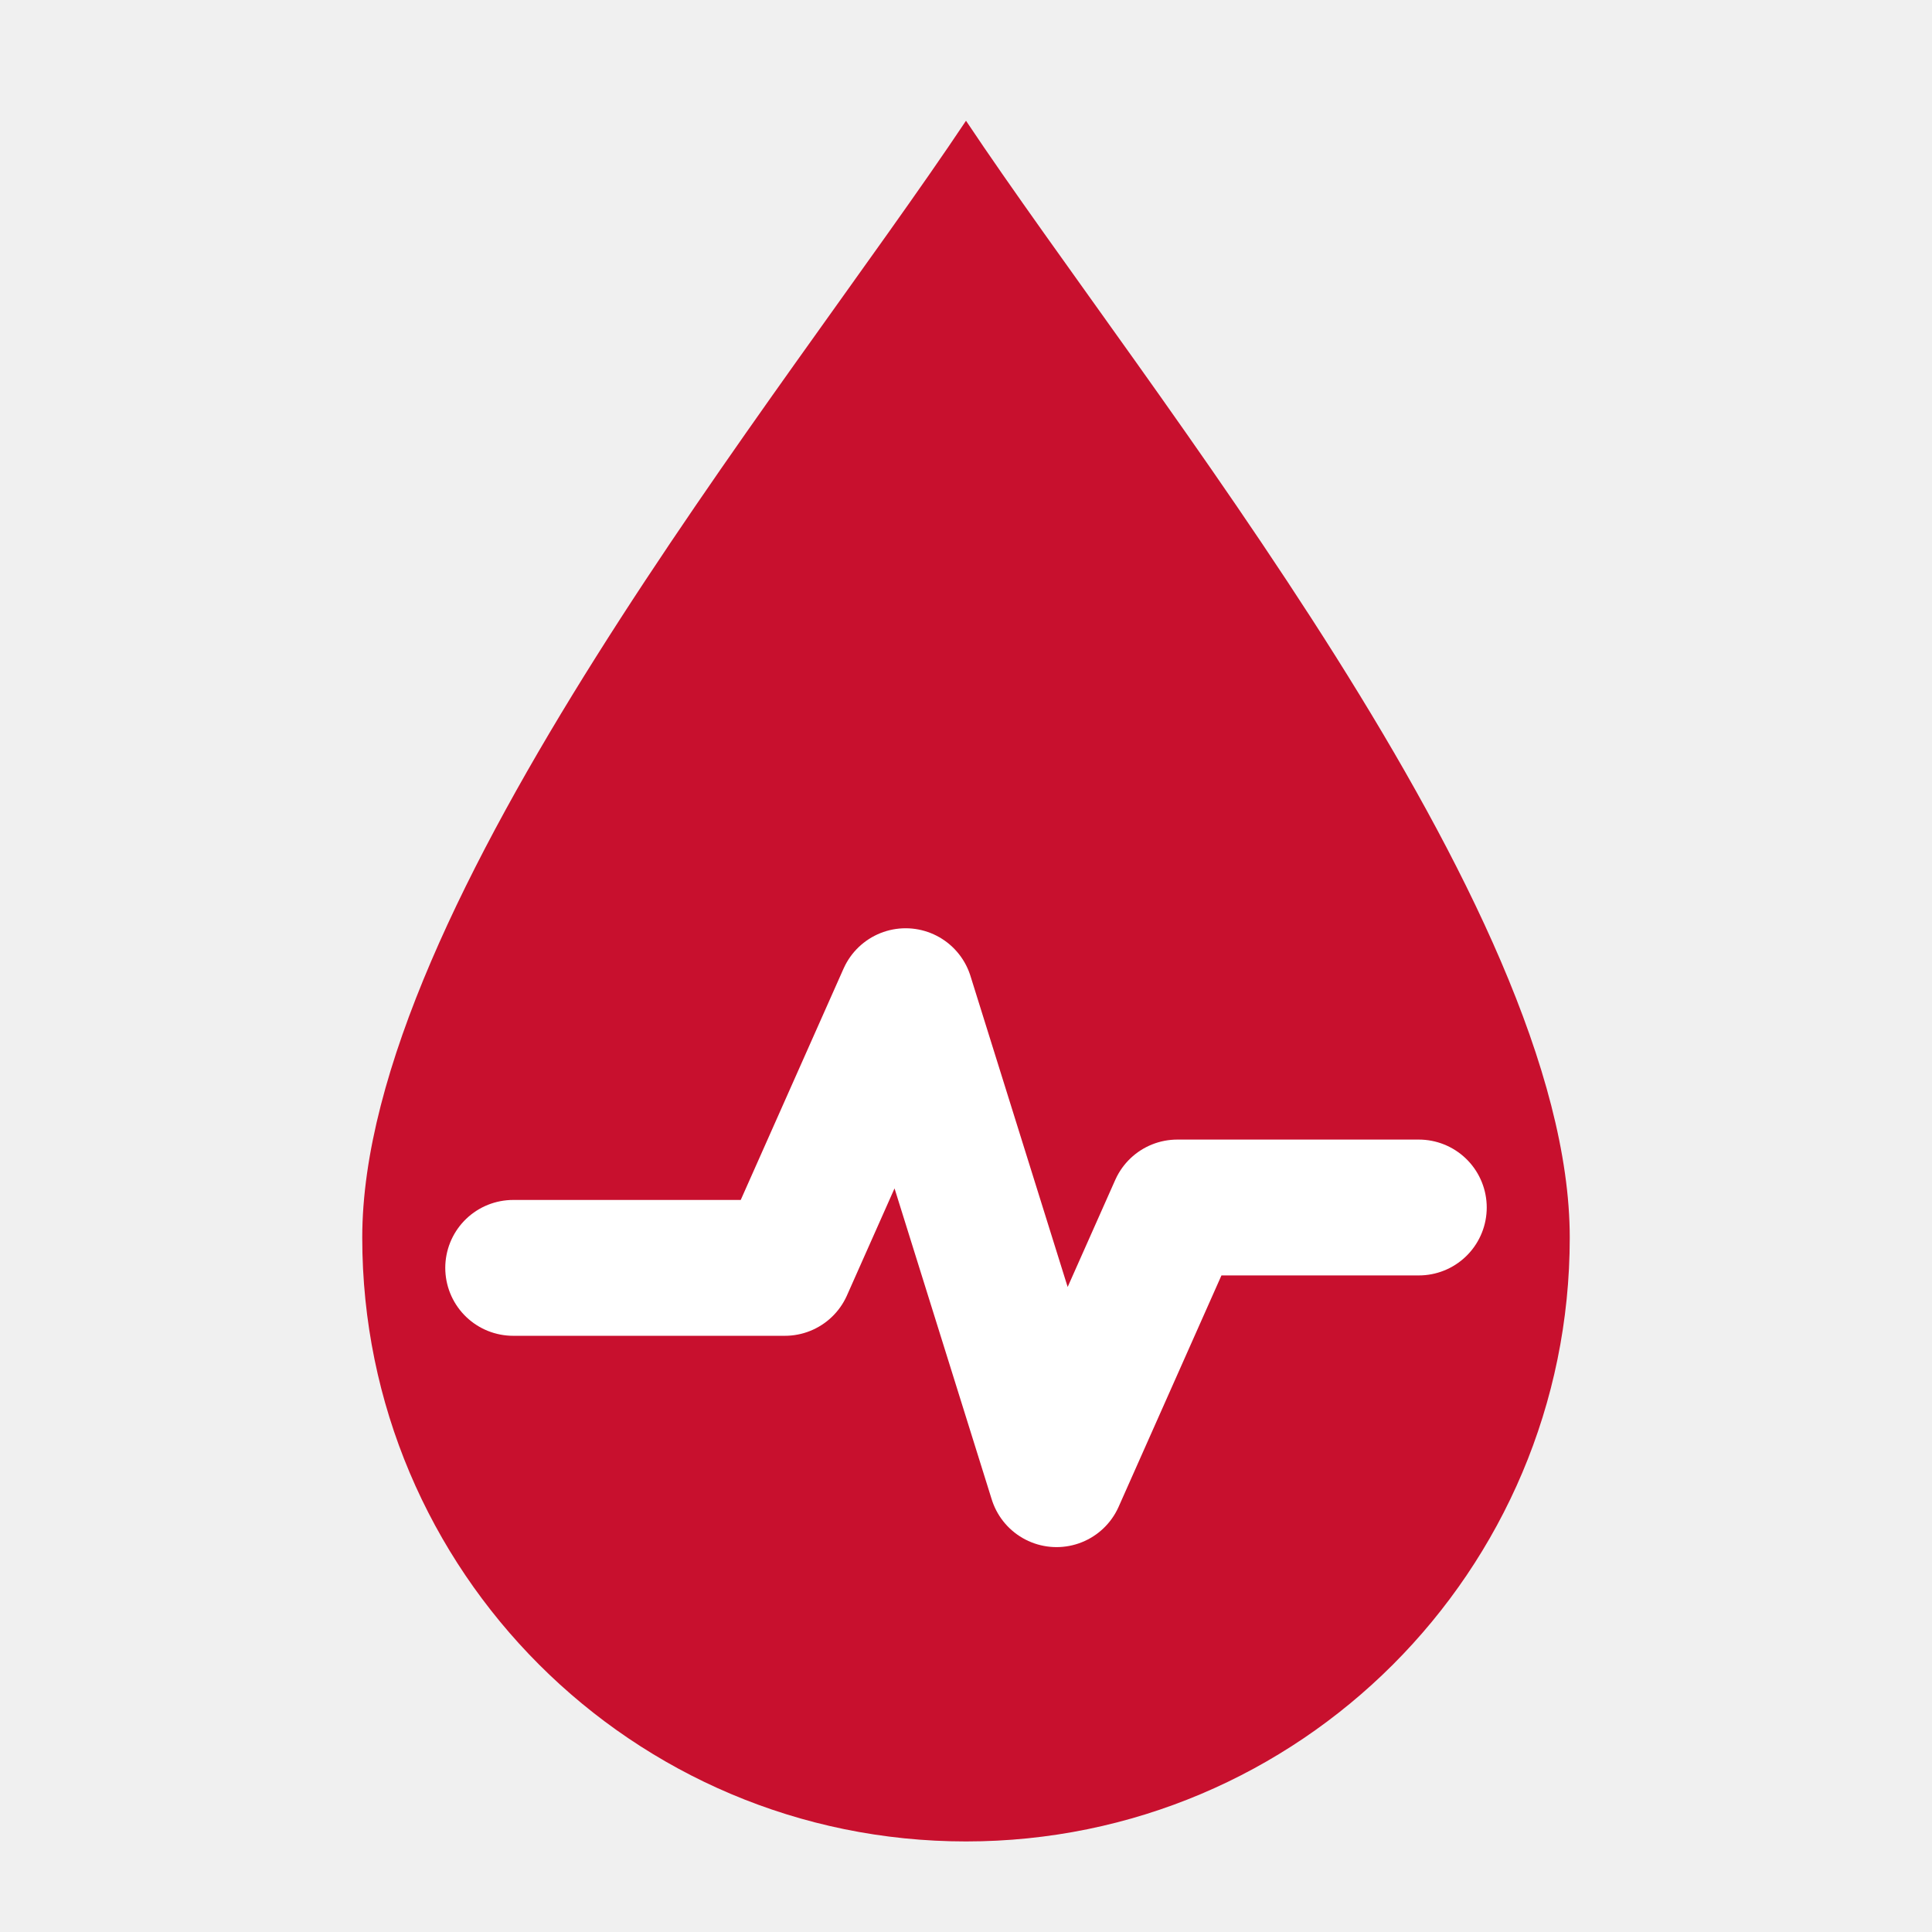
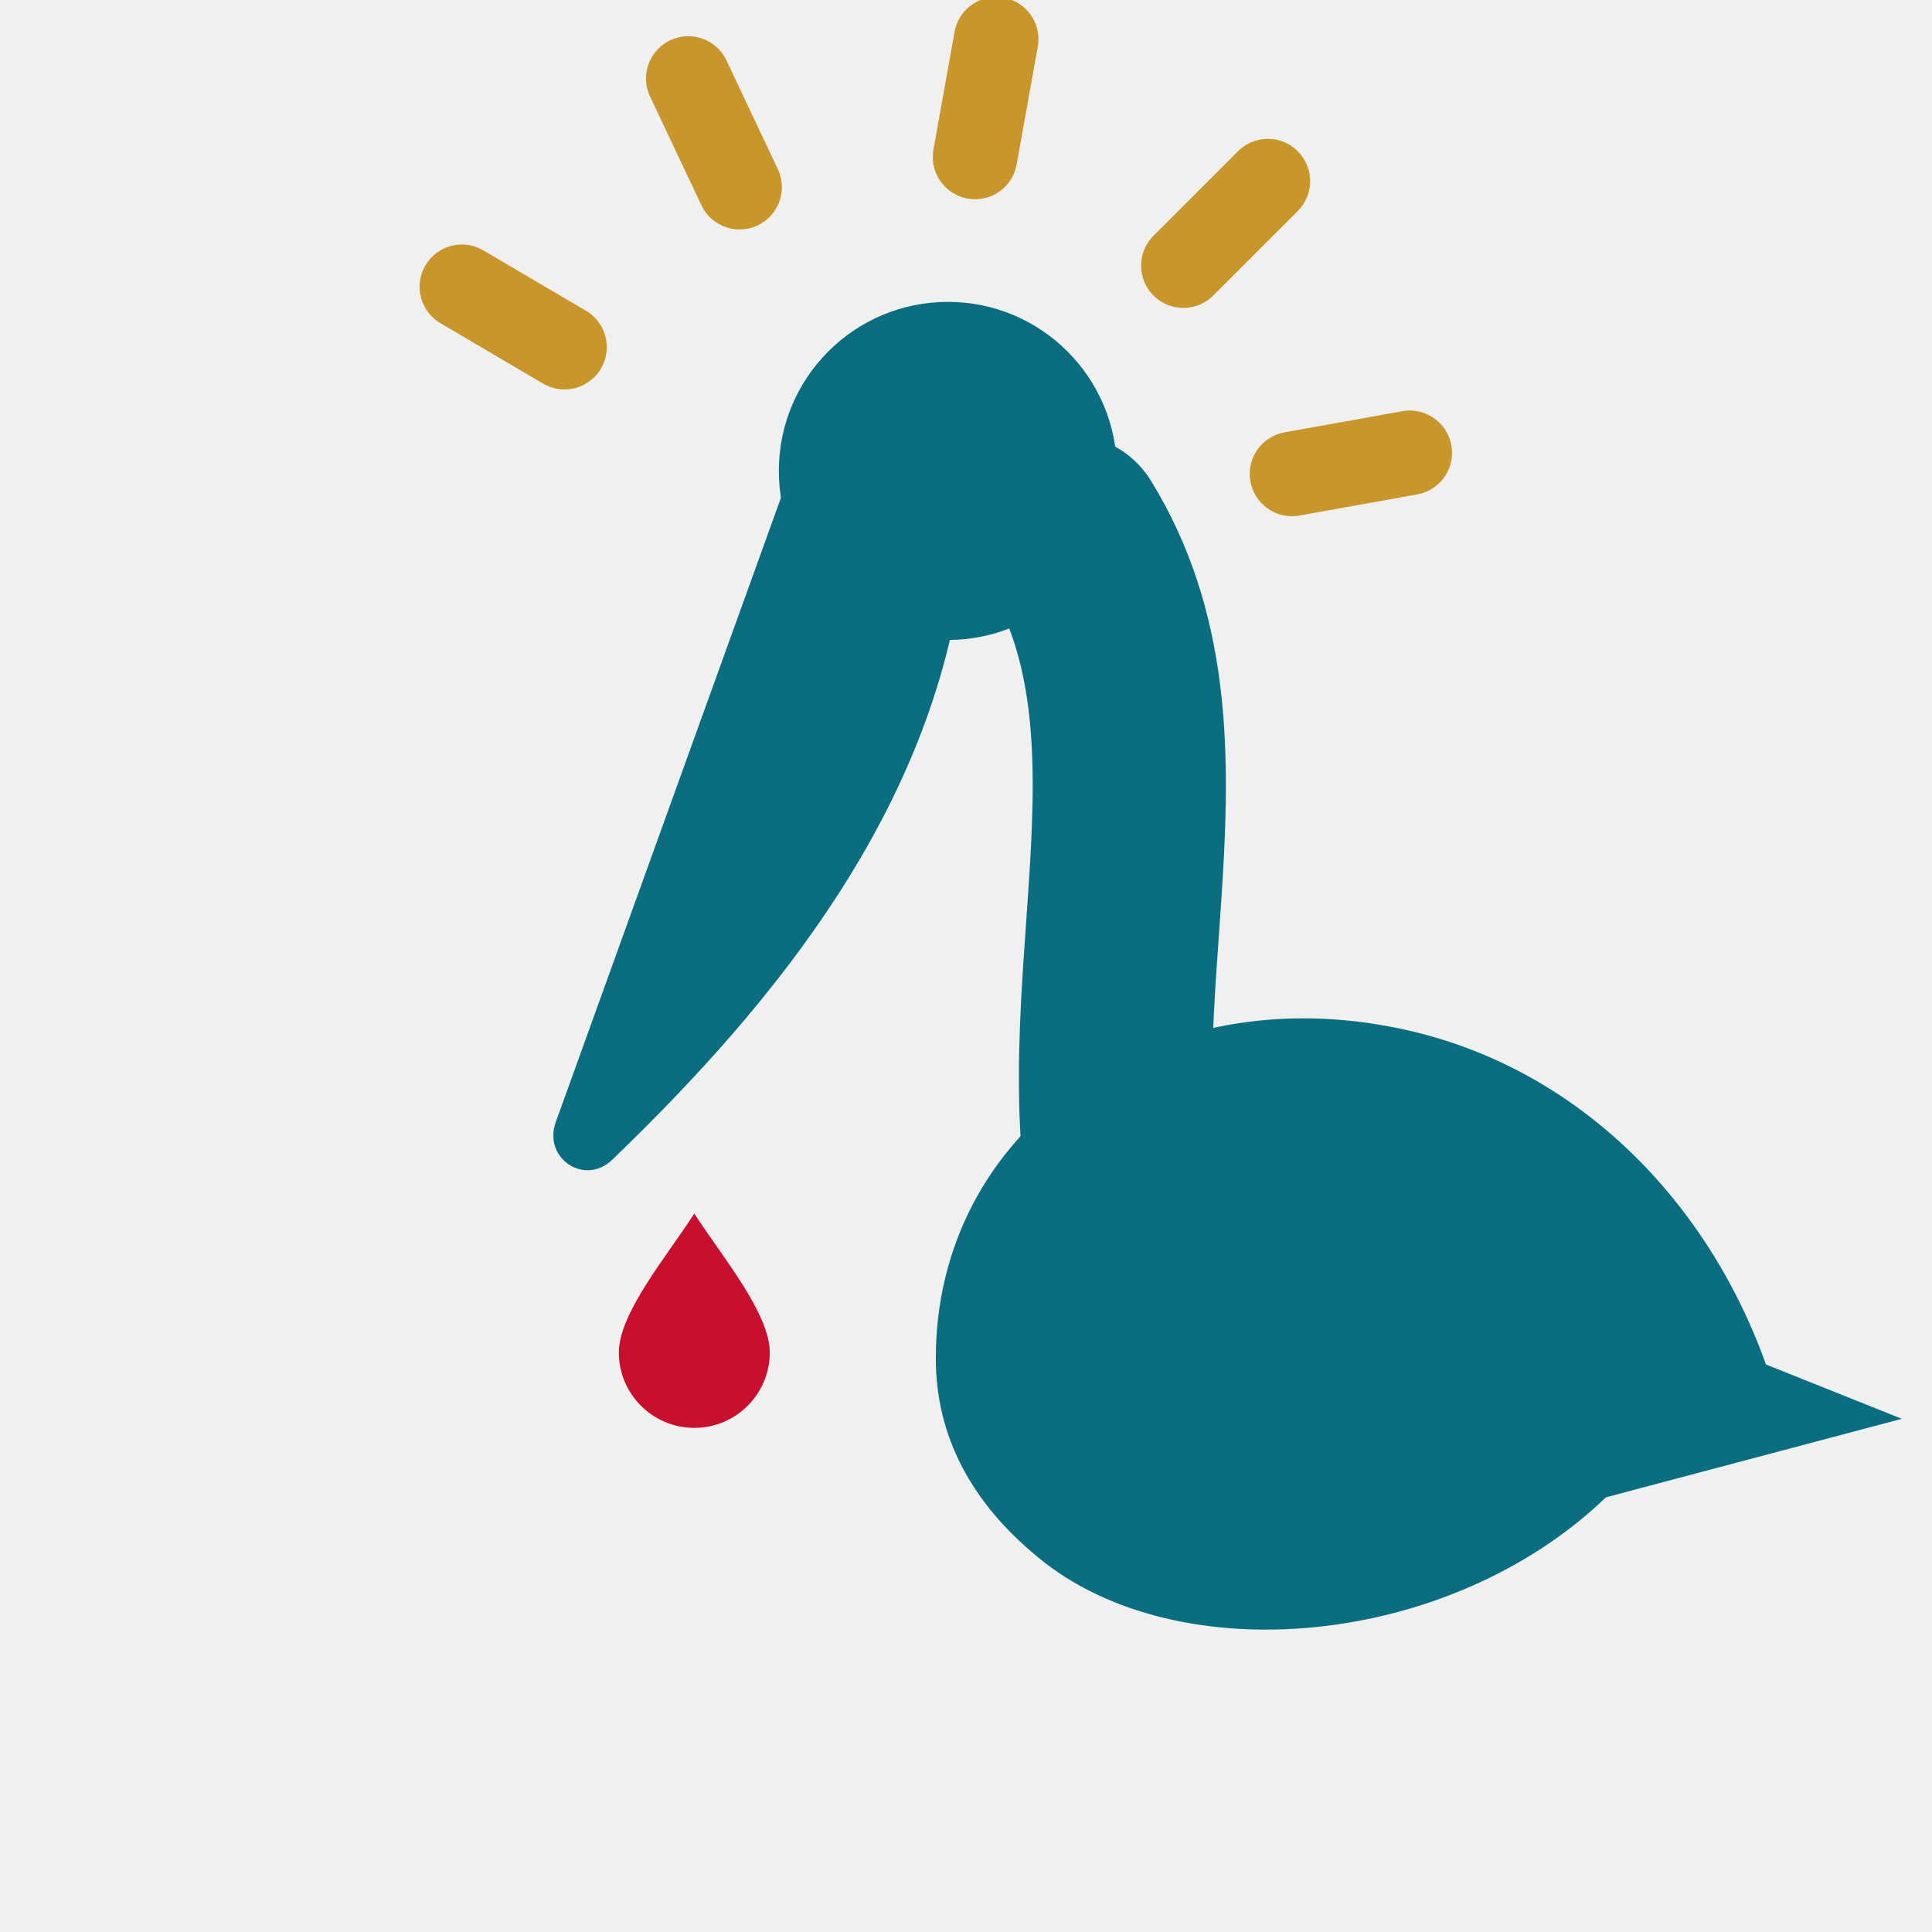
<svg xmlns="http://www.w3.org/2000/svg" viewBox="0 0 64 64">
-   <path d="M32 4C26 13 12 30 12 41a20 20 0 0 0 40 0C52 30 38 13 32 4Z" fill="#C8102E" />
-   <path d="M17 42h9l4-9 5 16 4-9h8" fill="none" stroke="#fff" stroke-width="4.5" stroke-linecap="round" stroke-linejoin="round" />
+   <g fill="none" stroke="#c9962b" stroke-linecap="round" stroke-width="2.8">
+     <path d="M18.7 11.5 15.3 9.5" />
+     <path d="M24.5 6.2 22.8 2.6" />
+     <path d="M32.3 5.2 33 1.3" />
+     <path d="M39.2 8.8 42 6" />
+     <path d="M42.8 15.7 46.7 15" />
+   </g>
+   <g fill="#0b6e80">
+     <path d="M31 45c0-7.5 7-12.5 15-11 6 1.1 10.5 5.6 12.5 11.2L63 47l-9.8 2.6C48 54.6 39 55.4 34.4 51.6 32.2 49.8 31 47.6 31 45Z" />
+     <circle cx="31.4" cy="15.6" r="5.6" />
+     <path d="M27.2 12.8 18.4 37.2c-.4 1.2 1 2.1 1.9 1.2 5.4-5.2 10.6-11.6 11.6-19.6Z" />
+   </g>
+   <path fill="none" stroke="#0b6e80" stroke-width="6.4" stroke-linecap="round" d="M37.5 41C35.6 33 39.6 24.4 35.4 17.6" />
+   <path fill="#c8102e" d="M23 40.2c-.9 1.4-2.5 3.3-2.5 4.6a2.5 2.5 0 0 0 5 0c0-1.3-1.6-3.2-2.5-4.6Z" />
</svg>
